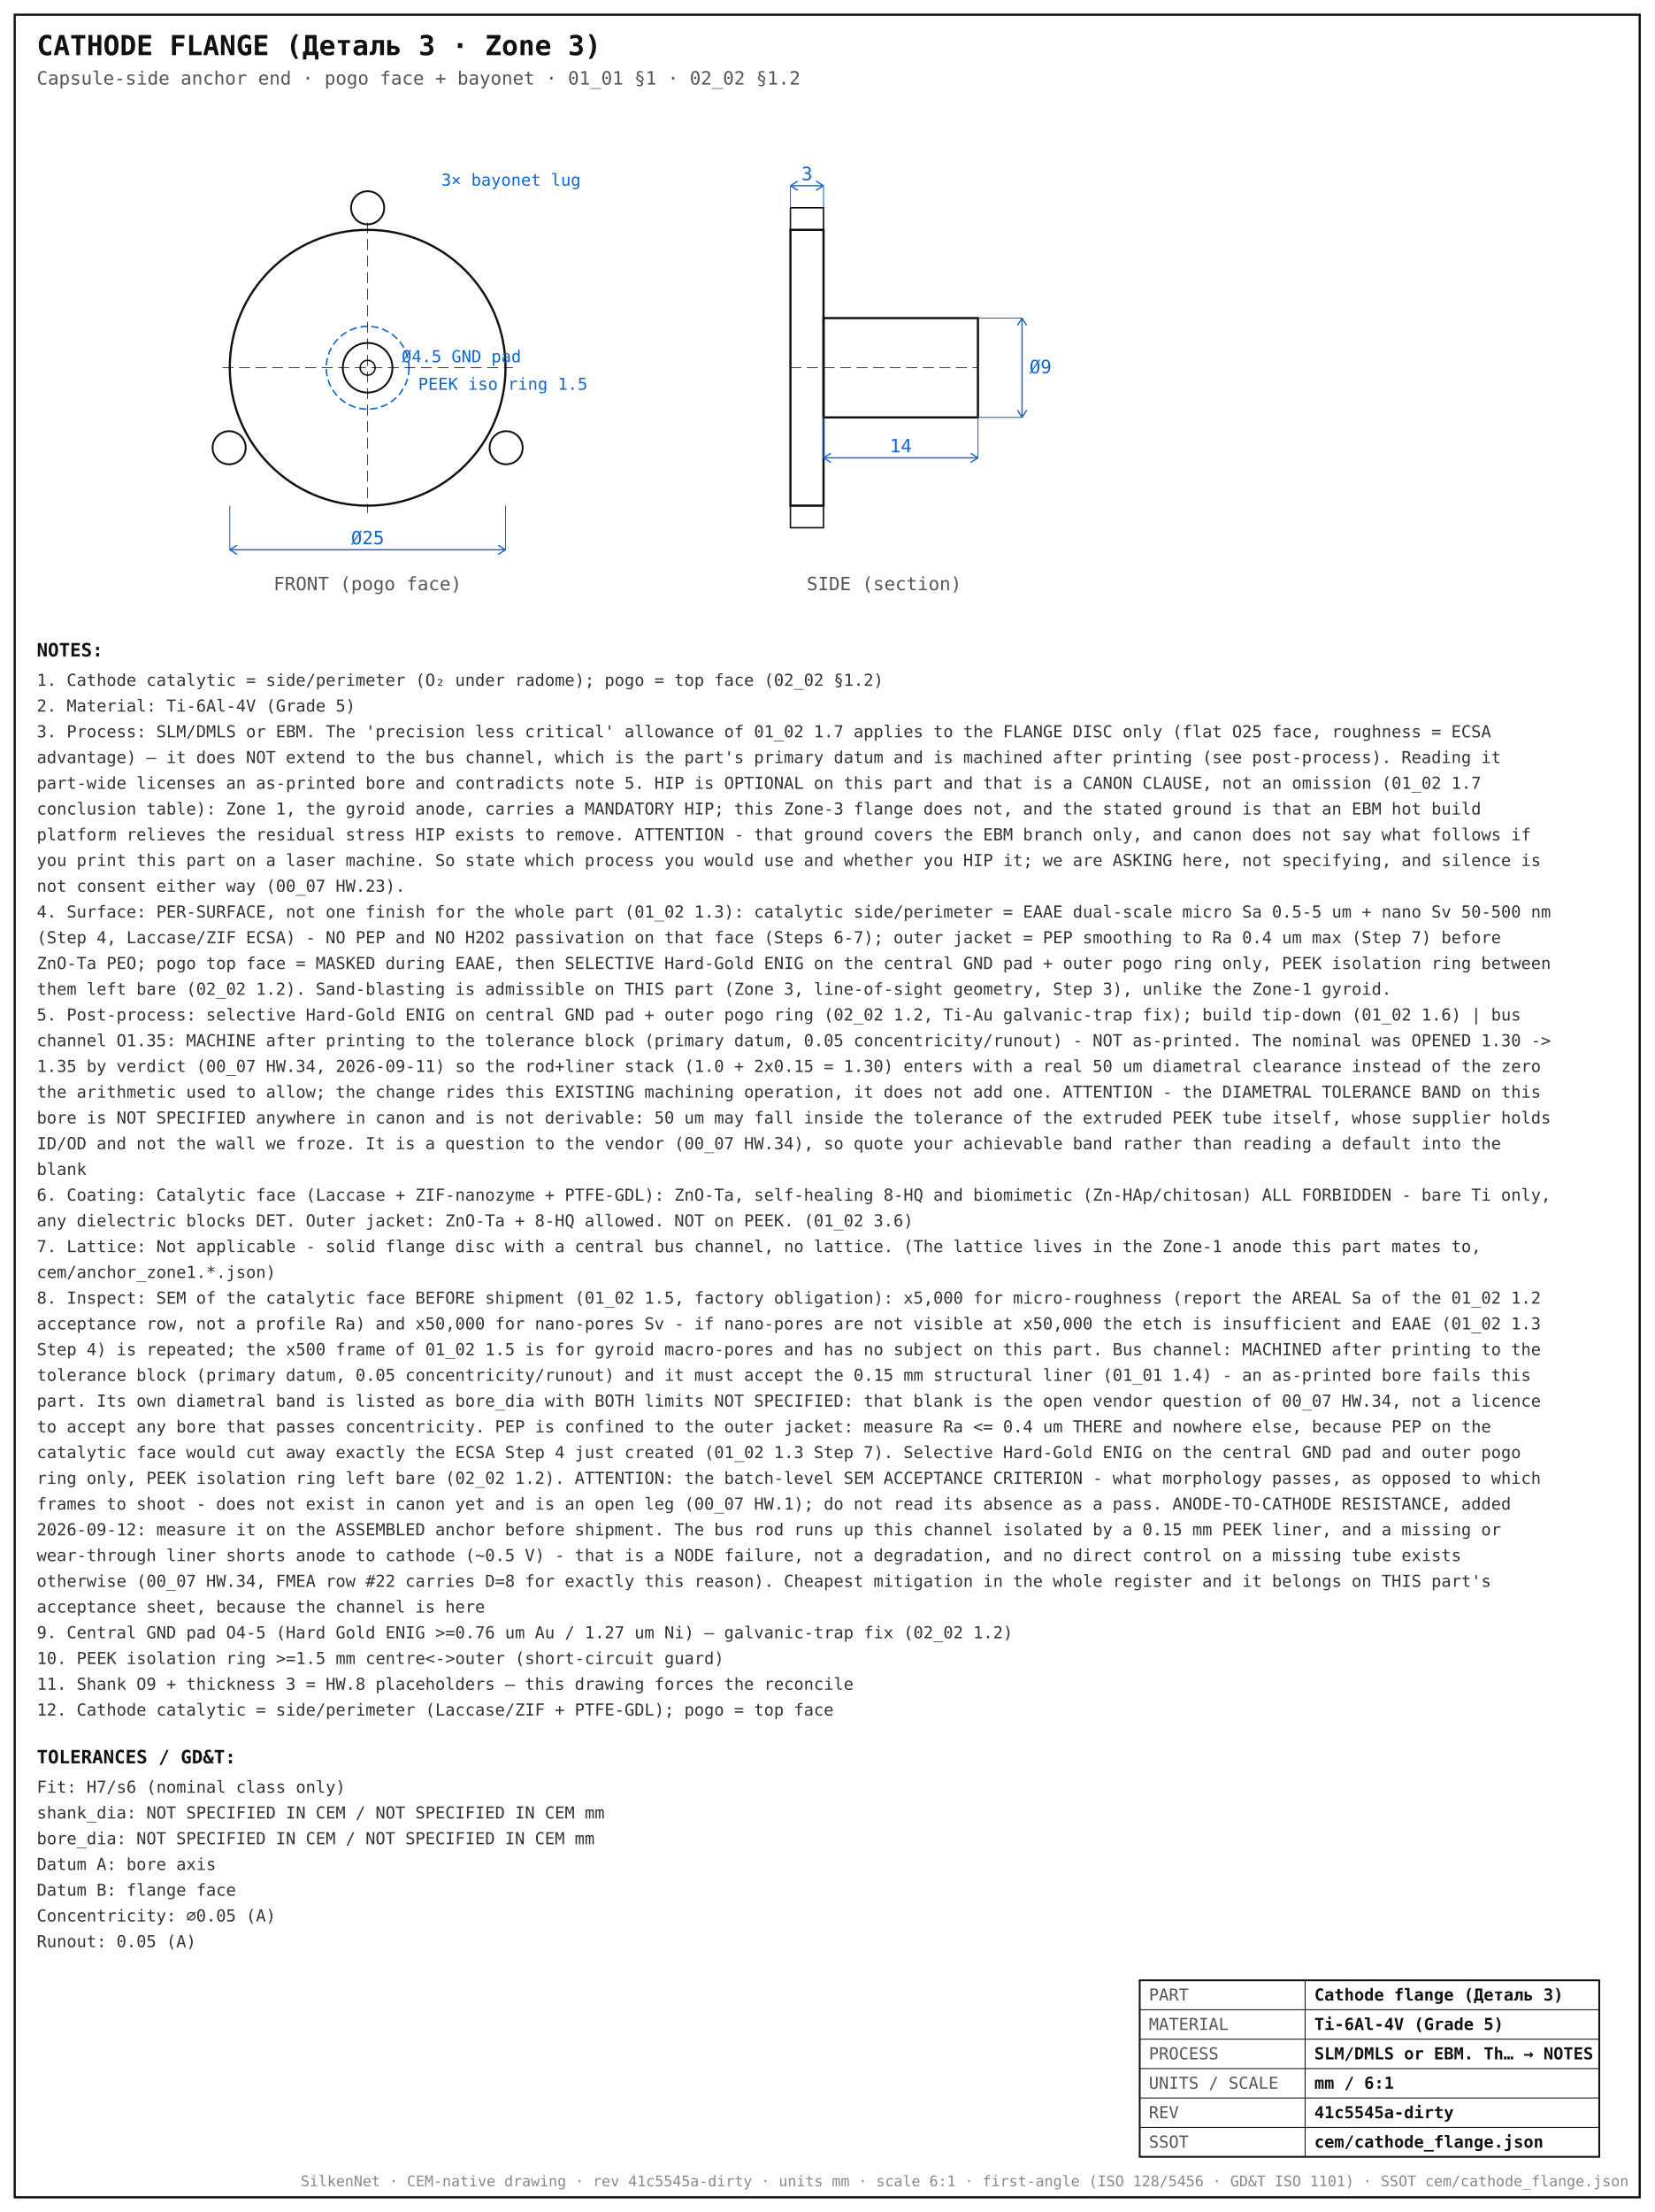
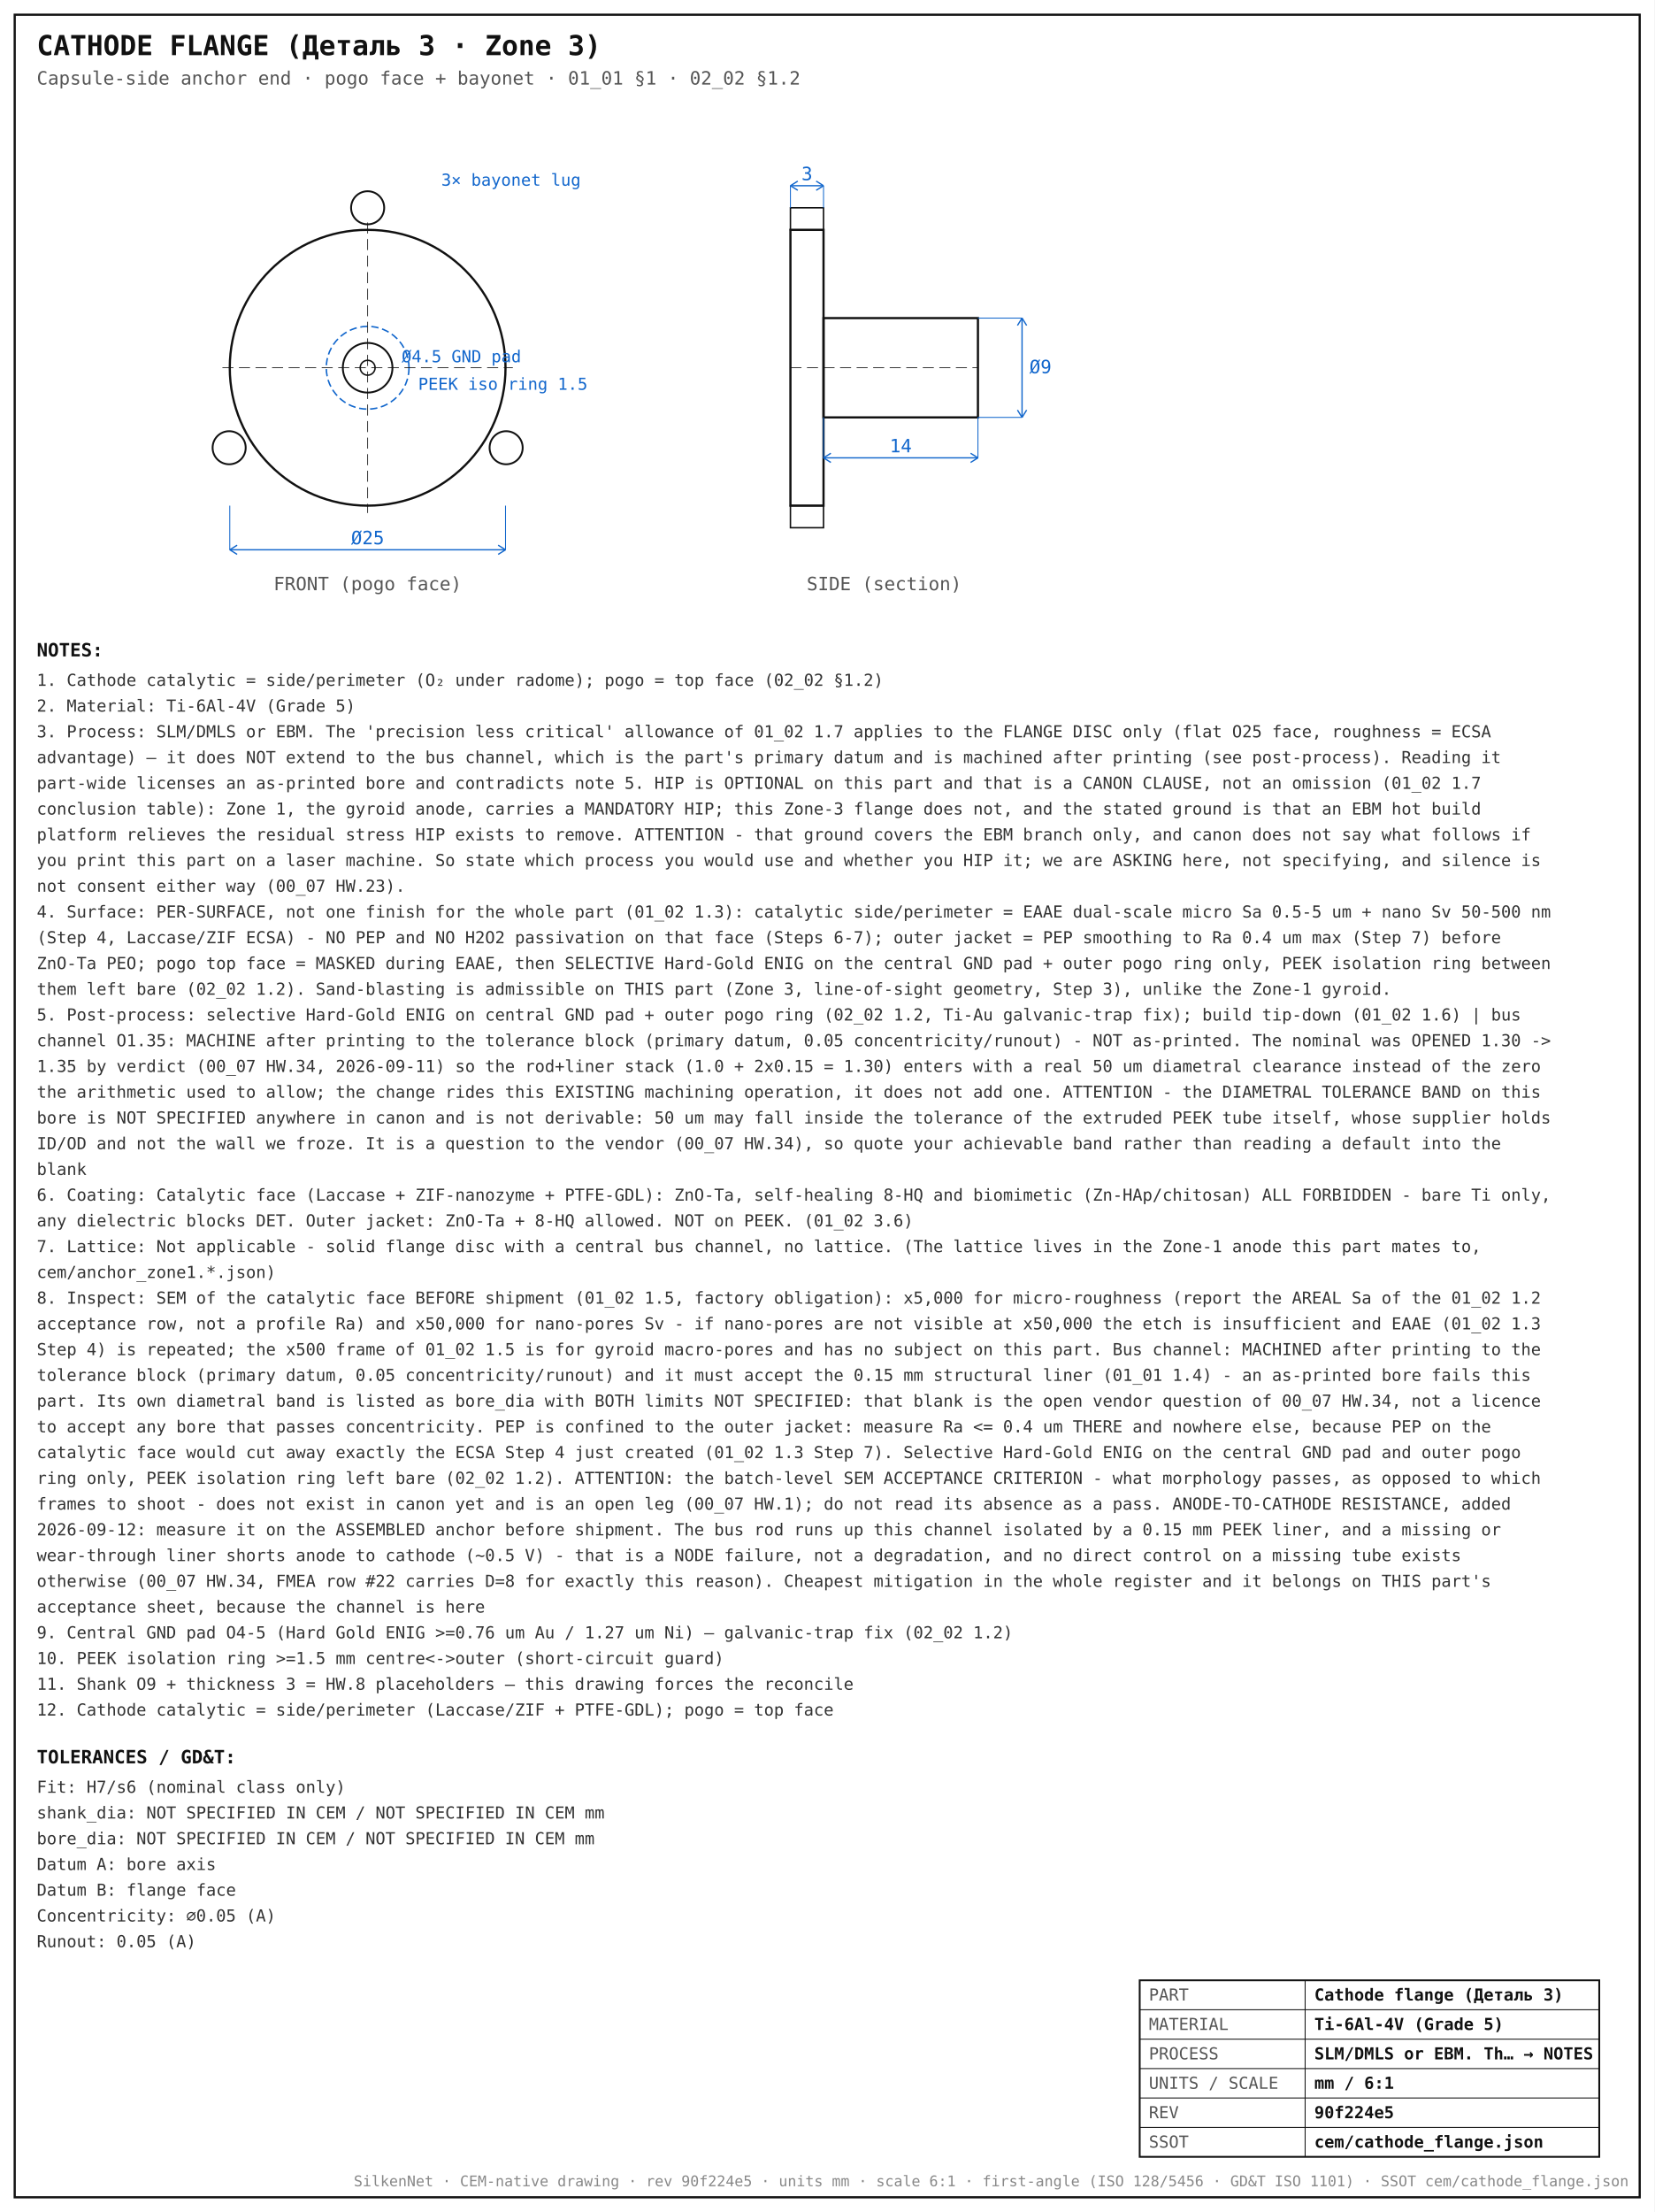
<svg xmlns="http://www.w3.org/2000/svg" width="900" height="1203" viewBox="0 0 900 1203">
  <rect x="0" y="0" width="900" height="1203" fill="white" />
  <rect x="8" y="8" width="884" height="1187" fill="none" stroke="#111" stroke-width="1.2" />
  <text x="20" y="30" font-family="monospace" font-size="15" text-anchor="start" fill="#111" font-weight="bold">CATHODE FLANGE  (Деталь 3 · Zone 3)</text>
  <text x="20" y="46" font-family="monospace" font-size="10" text-anchor="start" fill="#555" font-weight="normal">Capsule-side anchor end · pogo face + bayonet · 01_01 §1 · 02_02 §1.2</text>
  <circle cx="200" cy="113" r="9" fill="none" stroke="#111" stroke-width="1" />
  <circle cx="275.34" cy="243.5" r="9" fill="none" stroke="#111" stroke-width="1" />
  <circle cx="124.66" cy="243.5" r="9" fill="none" stroke="#111" stroke-width="1" />
  <circle cx="200" cy="200" r="75" fill="none" stroke="#111" stroke-width="1.2" />
  <circle cx="200" cy="200" r="22.5" fill="none" stroke="#1166cc" stroke-width="0.8" stroke-dasharray="4 2" />
  <circle cx="200" cy="200" r="13.5" fill="none" stroke="#111" stroke-width="1" />
  <circle cx="200" cy="200" r="4.05" fill="none" stroke="#111" stroke-width="0.8" />
  <line x1="121" y1="200" x2="279" y2="200" stroke="#111" stroke-width="0.4" stroke-dasharray="6 3" />
  <line x1="200" y1="121" x2="200" y2="279" stroke="#111" stroke-width="0.4" stroke-dasharray="6 3" />
  <text x="200" y="321" font-family="monospace" font-size="10" text-anchor="middle" fill="#555" font-weight="normal">FRONT (pogo face)</text>
  <line x1="125" y1="275" x2="125" y2="299" stroke="#1166cc" stroke-width="0.5" />
  <line x1="275" y1="275" x2="275" y2="299" stroke="#1166cc" stroke-width="0.5" />
  <line x1="125" y1="299" x2="275" y2="299" stroke="#1166cc" stroke-width="0.7" />
  <line x1="125" y1="299" x2="129" y2="296.5" stroke="#1166cc" stroke-width="0.7" />
  <line x1="125" y1="299" x2="129" y2="301.5" stroke="#1166cc" stroke-width="0.7" />
  <line x1="275" y1="299" x2="271" y2="296.5" stroke="#1166cc" stroke-width="0.7" />
  <line x1="275" y1="299" x2="271" y2="301.5" stroke="#1166cc" stroke-width="0.7" />
  <text x="200" y="296" font-family="monospace" font-size="10" text-anchor="middle" fill="#1166cc" font-weight="normal">Ø25</text>
  <text x="218.5" y="197" font-family="monospace" font-size="9" text-anchor="start" fill="#1166cc" font-weight="normal">Ø4.5 GND pad</text>
  <text x="227.5" y="212" font-family="monospace" font-size="9" text-anchor="start" fill="#1166cc" font-weight="normal">PEEK iso ring 1.5</text>
  <text x="278" y="101" font-family="monospace" font-size="9" text-anchor="middle" fill="#1166cc" font-weight="normal">3× bayonet lug</text>
  <rect x="430" y="125" width="18" height="150" fill="none" stroke="#111" stroke-width="1.2" />
  <rect x="448" y="173" width="84" height="54" fill="none" stroke="#111" stroke-width="1.2" />
  <rect x="430" y="113" width="18" height="12" fill="none" stroke="#111" stroke-width="0.8" />
  <rect x="430" y="275" width="18" height="12" fill="none" stroke="#111" stroke-width="0.8" />
  <line x1="430" y1="200" x2="532" y2="200" stroke="#111" stroke-width="0.4" stroke-dasharray="6 3" />
  <text x="481" y="321" font-family="monospace" font-size="10" text-anchor="middle" fill="#555" font-weight="normal">SIDE (section)</text>
  <line x1="430" y1="113" x2="430" y2="101" stroke="#1166cc" stroke-width="0.5" />
  <line x1="448" y1="113" x2="448" y2="101" stroke="#1166cc" stroke-width="0.5" />
  <line x1="430" y1="101" x2="448" y2="101" stroke="#1166cc" stroke-width="0.7" />
  <line x1="430" y1="101" x2="434" y2="98.5" stroke="#1166cc" stroke-width="0.7" />
  <line x1="430" y1="101" x2="434" y2="103.5" stroke="#1166cc" stroke-width="0.7" />
  <line x1="448" y1="101" x2="444" y2="98.5" stroke="#1166cc" stroke-width="0.7" />
  <line x1="448" y1="101" x2="444" y2="103.5" stroke="#1166cc" stroke-width="0.7" />
  <text x="439" y="98" font-family="monospace" font-size="10" text-anchor="middle" fill="#1166cc" font-weight="normal">3</text>
  <line x1="448" y1="227" x2="448" y2="249" stroke="#1166cc" stroke-width="0.5" />
  <line x1="532" y1="227" x2="532" y2="249" stroke="#1166cc" stroke-width="0.5" />
  <line x1="448" y1="249" x2="532" y2="249" stroke="#1166cc" stroke-width="0.7" />
  <line x1="448" y1="249" x2="452" y2="246.5" stroke="#1166cc" stroke-width="0.7" />
  <line x1="448" y1="249" x2="452" y2="251.5" stroke="#1166cc" stroke-width="0.7" />
  <line x1="532" y1="249" x2="528" y2="246.5" stroke="#1166cc" stroke-width="0.7" />
  <line x1="532" y1="249" x2="528" y2="251.5" stroke="#1166cc" stroke-width="0.7" />
  <text x="490" y="246" font-family="monospace" font-size="10" text-anchor="middle" fill="#1166cc" font-weight="normal">14</text>
  <line x1="532" y1="173" x2="556" y2="173" stroke="#1166cc" stroke-width="0.5" />
  <line x1="532" y1="227" x2="556" y2="227" stroke="#1166cc" stroke-width="0.5" />
  <line x1="556" y1="173" x2="556" y2="227" stroke="#1166cc" stroke-width="0.7" />
  <line x1="556" y1="173" x2="553.5" y2="177" stroke="#1166cc" stroke-width="0.7" />
  <line x1="556" y1="173" x2="558.5" y2="177" stroke="#1166cc" stroke-width="0.7" />
  <line x1="556" y1="227" x2="553.5" y2="223" stroke="#1166cc" stroke-width="0.7" />
  <line x1="556" y1="227" x2="558.5" y2="223" stroke="#1166cc" stroke-width="0.7" />
  <text x="560" y="203" font-family="monospace" font-size="10" text-anchor="start" fill="#1166cc" font-weight="normal">Ø9</text>
  <text x="20" y="357" font-family="monospace" font-size="10" text-anchor="start" fill="#111" font-weight="bold">NOTES:</text>
  <text x="20" y="373" font-family="monospace" font-size="9" text-anchor="start" fill="#333" font-weight="normal">1. Cathode catalytic = side/perimeter (O₂ under radome); pogo = top face (02_02 §1.2)</text>
  <text x="20" y="387" font-family="monospace" font-size="9" text-anchor="start" fill="#333" font-weight="normal">2. Material: Ti-6Al-4V (Grade 5)</text>
  <text x="20" y="401" font-family="monospace" font-size="9" text-anchor="start" fill="#333" font-weight="normal">3. Process: SLM/DMLS or EBM. The 'precision less critical' allowance of 01_02 1.7 applies to the FLANGE DISC only (flat O25 face, roughness = ECSA</text>
  <text x="20" y="415" font-family="monospace" font-size="9" text-anchor="start" fill="#333" font-weight="normal">   advantage) — it does NOT extend to the bus channel, which is the part's primary datum and is machined after printing (see post-process). Reading it</text>
  <text x="20" y="429" font-family="monospace" font-size="9" text-anchor="start" fill="#333" font-weight="normal">   part-wide licenses an as-printed bore and contradicts note 5. HIP is OPTIONAL on this part and that is a CANON CLAUSE, not an omission (01_02 1.7</text>
  <text x="20" y="443" font-family="monospace" font-size="9" text-anchor="start" fill="#333" font-weight="normal">   conclusion table): Zone 1, the gyroid anode, carries a MANDATORY HIP; this Zone-3 flange does not, and the stated ground is that an EBM hot build</text>
  <text x="20" y="457" font-family="monospace" font-size="9" text-anchor="start" fill="#333" font-weight="normal">   platform relieves the residual stress HIP exists to remove. ATTENTION - that ground covers the EBM branch only, and canon does not say what follows if</text>
  <text x="20" y="471" font-family="monospace" font-size="9" text-anchor="start" fill="#333" font-weight="normal">   you print this part on a laser machine. So state which process you would use and whether you HIP it; we are ASKING here, not specifying, and silence is</text>
  <text x="20" y="485" font-family="monospace" font-size="9" text-anchor="start" fill="#333" font-weight="normal">   not consent either way (00_07 HW.23).</text>
  <text x="20" y="499" font-family="monospace" font-size="9" text-anchor="start" fill="#333" font-weight="normal">4. Surface: PER-SURFACE, not one finish for the whole part (01_02 1.3): catalytic side/perimeter = EAAE dual-scale micro Sa 0.5-5 um + nano Sv 50-500 nm</text>
  <text x="20" y="513" font-family="monospace" font-size="9" text-anchor="start" fill="#333" font-weight="normal">   (Step 4, Laccase/ZIF ECSA) - NO PEP and NO H2O2 passivation on that face (Steps 6-7); outer jacket = PEP smoothing to Ra 0.4 um max (Step 7) before</text>
  <text x="20" y="527" font-family="monospace" font-size="9" text-anchor="start" fill="#333" font-weight="normal">   ZnO-Ta PEO; pogo top face = MASKED during EAAE, then SELECTIVE Hard-Gold ENIG on the central GND pad + outer pogo ring only, PEEK isolation ring between</text>
  <text x="20" y="541" font-family="monospace" font-size="9" text-anchor="start" fill="#333" font-weight="normal">   them left bare (02_02 1.2). Sand-blasting is admissible on THIS part (Zone 3, line-of-sight geometry, Step 3), unlike the Zone-1 gyroid.</text>
  <text x="20" y="555" font-family="monospace" font-size="9" text-anchor="start" fill="#333" font-weight="normal">5. Post-process: selective Hard-Gold ENIG on central GND pad + outer pogo ring (02_02 1.2, Ti-Au galvanic-trap fix); build tip-down (01_02 1.6) | bus</text>
  <text x="20" y="569" font-family="monospace" font-size="9" text-anchor="start" fill="#333" font-weight="normal">   channel O1.35: MACHINE after printing to the tolerance block (primary datum, 0.05 concentricity/runout) - NOT as-printed. The nominal was OPENED 1.30 -&gt;</text>
  <text x="20" y="583" font-family="monospace" font-size="9" text-anchor="start" fill="#333" font-weight="normal">   1.35 by verdict (00_07 HW.34, 2026-09-11) so the rod+liner stack (1.0 + 2x0.15 = 1.30) enters with a real 50 um diametral clearance instead of the zero</text>
  <text x="20" y="597" font-family="monospace" font-size="9" text-anchor="start" fill="#333" font-weight="normal">   the arithmetic used to allow; the change rides this EXISTING machining operation, it does not add one. ATTENTION - the DIAMETRAL TOLERANCE BAND on this</text>
  <text x="20" y="611" font-family="monospace" font-size="9" text-anchor="start" fill="#333" font-weight="normal">   bore is NOT SPECIFIED anywhere in canon and is not derivable: 50 um may fall inside the tolerance of the extruded PEEK tube itself, whose supplier holds</text>
  <text x="20" y="625" font-family="monospace" font-size="9" text-anchor="start" fill="#333" font-weight="normal">   ID/OD and not the wall we froze. It is a question to the vendor (00_07 HW.34), so quote your achievable band rather than reading a default into the</text>
  <text x="20" y="639" font-family="monospace" font-size="9" text-anchor="start" fill="#333" font-weight="normal">   blank</text>
  <text x="20" y="653" font-family="monospace" font-size="9" text-anchor="start" fill="#333" font-weight="normal">6. Coating: Catalytic face (Laccase + ZIF-nanozyme + PTFE-GDL): ZnO-Ta, self-healing 8-HQ and biomimetic (Zn-HAp/chitosan) ALL FORBIDDEN - bare Ti only,</text>
  <text x="20" y="667" font-family="monospace" font-size="9" text-anchor="start" fill="#333" font-weight="normal">   any dielectric blocks DET. Outer jacket: ZnO-Ta + 8-HQ allowed. NOT on PEEK. (01_02 3.6)</text>
  <text x="20" y="681" font-family="monospace" font-size="9" text-anchor="start" fill="#333" font-weight="normal">7. Lattice: Not applicable - solid flange disc with a central bus channel, no lattice. (The lattice lives in the Zone-1 anode this part mates to,</text>
  <text x="20" y="695" font-family="monospace" font-size="9" text-anchor="start" fill="#333" font-weight="normal">   cem/anchor_zone1.*.json)</text>
  <text x="20" y="709" font-family="monospace" font-size="9" text-anchor="start" fill="#333" font-weight="normal">8. Inspect: SEM of the catalytic face BEFORE shipment (01_02 1.5, factory obligation): x5,000 for micro-roughness (report the AREAL Sa of the 01_02 1.2</text>
  <text x="20" y="723" font-family="monospace" font-size="9" text-anchor="start" fill="#333" font-weight="normal">   acceptance row, not a profile Ra) and x50,000 for nano-pores Sv - if nano-pores are not visible at x50,000 the etch is insufficient and EAAE (01_02 1.3</text>
  <text x="20" y="737" font-family="monospace" font-size="9" text-anchor="start" fill="#333" font-weight="normal">   Step 4) is repeated; the x500 frame of 01_02 1.5 is for gyroid macro-pores and has no subject on this part. Bus channel: MACHINED after printing to the</text>
  <text x="20" y="751" font-family="monospace" font-size="9" text-anchor="start" fill="#333" font-weight="normal">   tolerance block (primary datum, 0.05 concentricity/runout) and it must accept the 0.15 mm structural liner (01_01 1.4) - an as-printed bore fails this</text>
  <text x="20" y="765" font-family="monospace" font-size="9" text-anchor="start" fill="#333" font-weight="normal">   part. Its own diametral band is listed as bore_dia with BOTH limits NOT SPECIFIED: that blank is the open vendor question of 00_07 HW.34, not a licence</text>
  <text x="20" y="779" font-family="monospace" font-size="9" text-anchor="start" fill="#333" font-weight="normal">   to accept any bore that passes concentricity. PEP is confined to the outer jacket: measure Ra &lt;= 0.4 um THERE and nowhere else, because PEP on the</text>
  <text x="20" y="793" font-family="monospace" font-size="9" text-anchor="start" fill="#333" font-weight="normal">   catalytic face would cut away exactly the ECSA Step 4 just created (01_02 1.3 Step 7). Selective Hard-Gold ENIG on the central GND pad and outer pogo</text>
  <text x="20" y="807" font-family="monospace" font-size="9" text-anchor="start" fill="#333" font-weight="normal">   ring only, PEEK isolation ring left bare (02_02 1.2). ATTENTION: the batch-level SEM ACCEPTANCE CRITERION - what morphology passes, as opposed to which</text>
  <text x="20" y="821" font-family="monospace" font-size="9" text-anchor="start" fill="#333" font-weight="normal">   frames to shoot - does not exist in canon yet and is an open leg (00_07 HW.1); do not read its absence as a pass. ANODE-TO-CATHODE RESISTANCE, added</text>
  <text x="20" y="835" font-family="monospace" font-size="9" text-anchor="start" fill="#333" font-weight="normal">   2026-09-12: measure it on the ASSEMBLED anchor before shipment. The bus rod runs up this channel isolated by a 0.15 mm PEEK liner, and a missing or</text>
  <text x="20" y="849" font-family="monospace" font-size="9" text-anchor="start" fill="#333" font-weight="normal">   wear-through liner shorts anode to cathode (~0.5 V) - that is a NODE failure, not a degradation, and no direct control on a missing tube exists</text>
  <text x="20" y="863" font-family="monospace" font-size="9" text-anchor="start" fill="#333" font-weight="normal">   otherwise (00_07 HW.34, FMEA row #22 carries D=8 for exactly this reason). Cheapest mitigation in the whole register and it belongs on THIS part's</text>
  <text x="20" y="877" font-family="monospace" font-size="9" text-anchor="start" fill="#333" font-weight="normal">   acceptance sheet, because the channel is here</text>
  <text x="20" y="891" font-family="monospace" font-size="9" text-anchor="start" fill="#333" font-weight="normal">9. Central GND pad O4-5 (Hard Gold ENIG &gt;=0.76 um Au / 1.27 um Ni) — galvanic-trap fix (02_02 1.2)</text>
  <text x="20" y="905" font-family="monospace" font-size="9" text-anchor="start" fill="#333" font-weight="normal">10. PEEK isolation ring &gt;=1.5 mm centre&lt;-&gt;outer (short-circuit guard)</text>
  <text x="20" y="919" font-family="monospace" font-size="9" text-anchor="start" fill="#333" font-weight="normal">11. Shank O9 + thickness 3 = HW.8 placeholders — this drawing forces the reconcile</text>
  <text x="20" y="933" font-family="monospace" font-size="9" text-anchor="start" fill="#333" font-weight="normal">12. Cathode catalytic = side/perimeter (Laccase/ZIF + PTFE-GDL); pogo = top face</text>
  <text x="20" y="959" font-family="monospace" font-size="10" text-anchor="start" fill="#111" font-weight="bold">TOLERANCES / GD&amp;T:</text>
  <text x="20" y="975" font-family="monospace" font-size="9" text-anchor="start" fill="#333" font-weight="normal">Fit: H7/s6 (nominal class only)</text>
  <text x="20" y="989" font-family="monospace" font-size="9" text-anchor="start" fill="#333" font-weight="normal">shank_dia: NOT SPECIFIED IN CEM / NOT SPECIFIED IN CEM mm</text>
  <text x="20" y="1003" font-family="monospace" font-size="9" text-anchor="start" fill="#333" font-weight="normal">bore_dia: NOT SPECIFIED IN CEM / NOT SPECIFIED IN CEM mm</text>
  <text x="20" y="1017" font-family="monospace" font-size="9" text-anchor="start" fill="#333" font-weight="normal">Datum A: bore axis</text>
  <text x="20" y="1031" font-family="monospace" font-size="9" text-anchor="start" fill="#333" font-weight="normal">Datum B: flange face</text>
  <text x="20" y="1045" font-family="monospace" font-size="9" text-anchor="start" fill="#333" font-weight="normal">Concentricity: ⌀0.05 (A)</text>
  <text x="20" y="1059" font-family="monospace" font-size="9" text-anchor="start" fill="#333" font-weight="normal">Runout: 0.05 (A)</text>
  <rect x="620" y="1077" width="250" height="96" fill="none" stroke="#111" stroke-width="1" />
  <line x1="710" y1="1077" x2="710" y2="1093" stroke="#111" stroke-width="0.5" />
  <text x="625" y="1088" font-family="monospace" font-size="9" text-anchor="start" fill="#555" font-weight="normal">PART</text>
  <text x="715" y="1088" font-family="monospace" font-size="9" text-anchor="start" fill="#111" font-weight="bold">Cathode flange (Деталь 3)</text>
  <line x1="620" y1="1093" x2="870" y2="1093" stroke="#111" stroke-width="0.5" />
  <line x1="710" y1="1093" x2="710" y2="1109" stroke="#111" stroke-width="0.5" />
  <text x="625" y="1104" font-family="monospace" font-size="9" text-anchor="start" fill="#555" font-weight="normal">MATERIAL</text>
  <text x="715" y="1104" font-family="monospace" font-size="9" text-anchor="start" fill="#111" font-weight="bold">Ti-6Al-4V (Grade 5)</text>
  <line x1="620" y1="1109" x2="870" y2="1109" stroke="#111" stroke-width="0.5" />
  <line x1="710" y1="1109" x2="710" y2="1125" stroke="#111" stroke-width="0.5" />
  <text x="625" y="1120" font-family="monospace" font-size="9" text-anchor="start" fill="#555" font-weight="normal">PROCESS</text>
  <text x="715" y="1120" font-family="monospace" font-size="9" text-anchor="start" fill="#111" font-weight="bold">SLM/DMLS or EBM. Th… → NOTES</text>
  <line x1="620" y1="1125" x2="870" y2="1125" stroke="#111" stroke-width="0.5" />
  <line x1="710" y1="1125" x2="710" y2="1141" stroke="#111" stroke-width="0.5" />
  <text x="625" y="1136" font-family="monospace" font-size="9" text-anchor="start" fill="#555" font-weight="normal">UNITS / SCALE</text>
  <text x="715" y="1136" font-family="monospace" font-size="9" text-anchor="start" fill="#111" font-weight="bold">mm / 6:1</text>
  <line x1="620" y1="1141" x2="870" y2="1141" stroke="#111" stroke-width="0.5" />
  <line x1="710" y1="1141" x2="710" y2="1157" stroke="#111" stroke-width="0.5" />
  <text x="625" y="1152" font-family="monospace" font-size="9" text-anchor="start" fill="#555" font-weight="normal">REV</text>
-   <text x="715" y="1152" font-family="monospace" font-size="9" text-anchor="start" fill="#111" font-weight="bold">41c5545a-dirty</text>
+   <text x="715" y="1152" font-family="monospace" font-size="9" text-anchor="start" fill="#111" font-weight="bold">90f224e5</text>
  <line x1="620" y1="1157" x2="870" y2="1157" stroke="#111" stroke-width="0.5" />
  <line x1="710" y1="1157" x2="710" y2="1173" stroke="#111" stroke-width="0.5" />
  <text x="625" y="1168" font-family="monospace" font-size="9" text-anchor="start" fill="#555" font-weight="normal">SSOT</text>
  <text x="715" y="1168" font-family="monospace" font-size="9" text-anchor="start" fill="#111" font-weight="bold">cem/cathode_flange.json</text>
-   <text x="886" y="1189" font-family="monospace" font-size="8" text-anchor="end" fill="#888" font-weight="normal">SilkenNet · CEM-native drawing · rev 41c5545a-dirty · units mm · scale 6:1 · first-angle (ISO 128/5456 · GD&amp;T ISO 1101) · SSOT cem/cathode_flange.json</text>
+   <text x="886" y="1189" font-family="monospace" font-size="8" text-anchor="end" fill="#888" font-weight="normal">SilkenNet · CEM-native drawing · rev 90f224e5 · units mm · scale 6:1 · first-angle (ISO 128/5456 · GD&amp;T ISO 1101) · SSOT cem/cathode_flange.json</text>
</svg>
